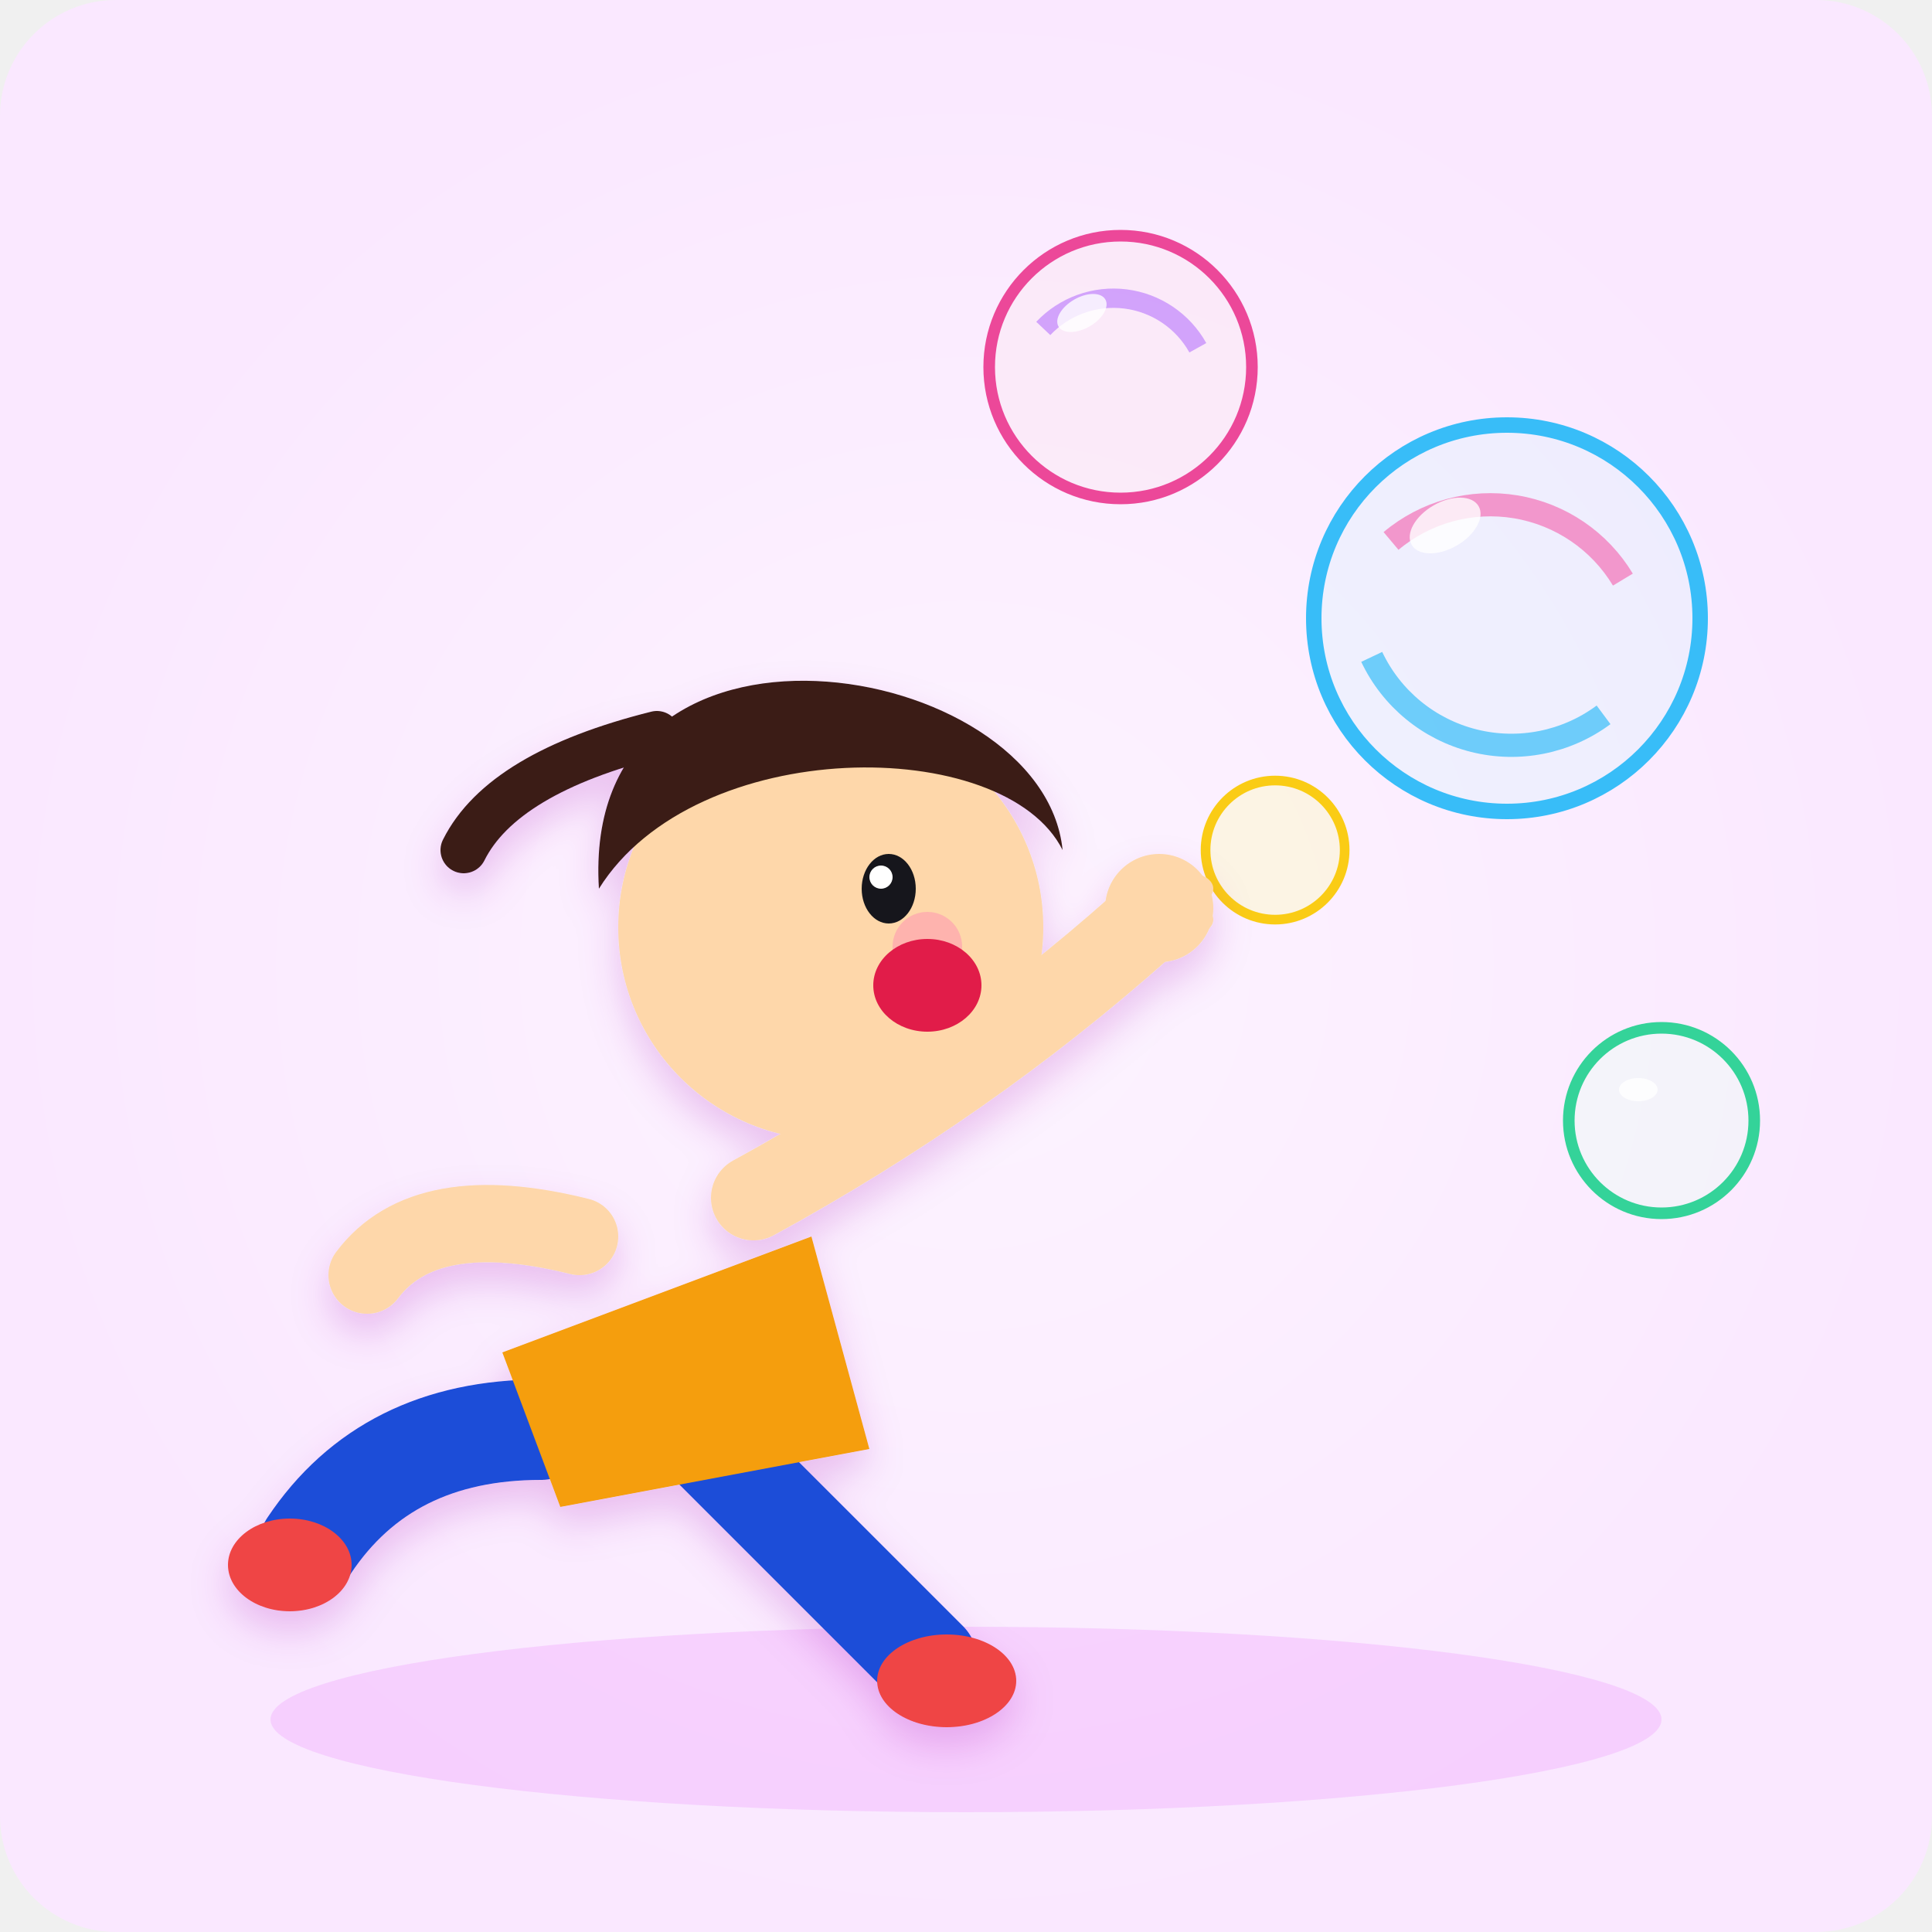
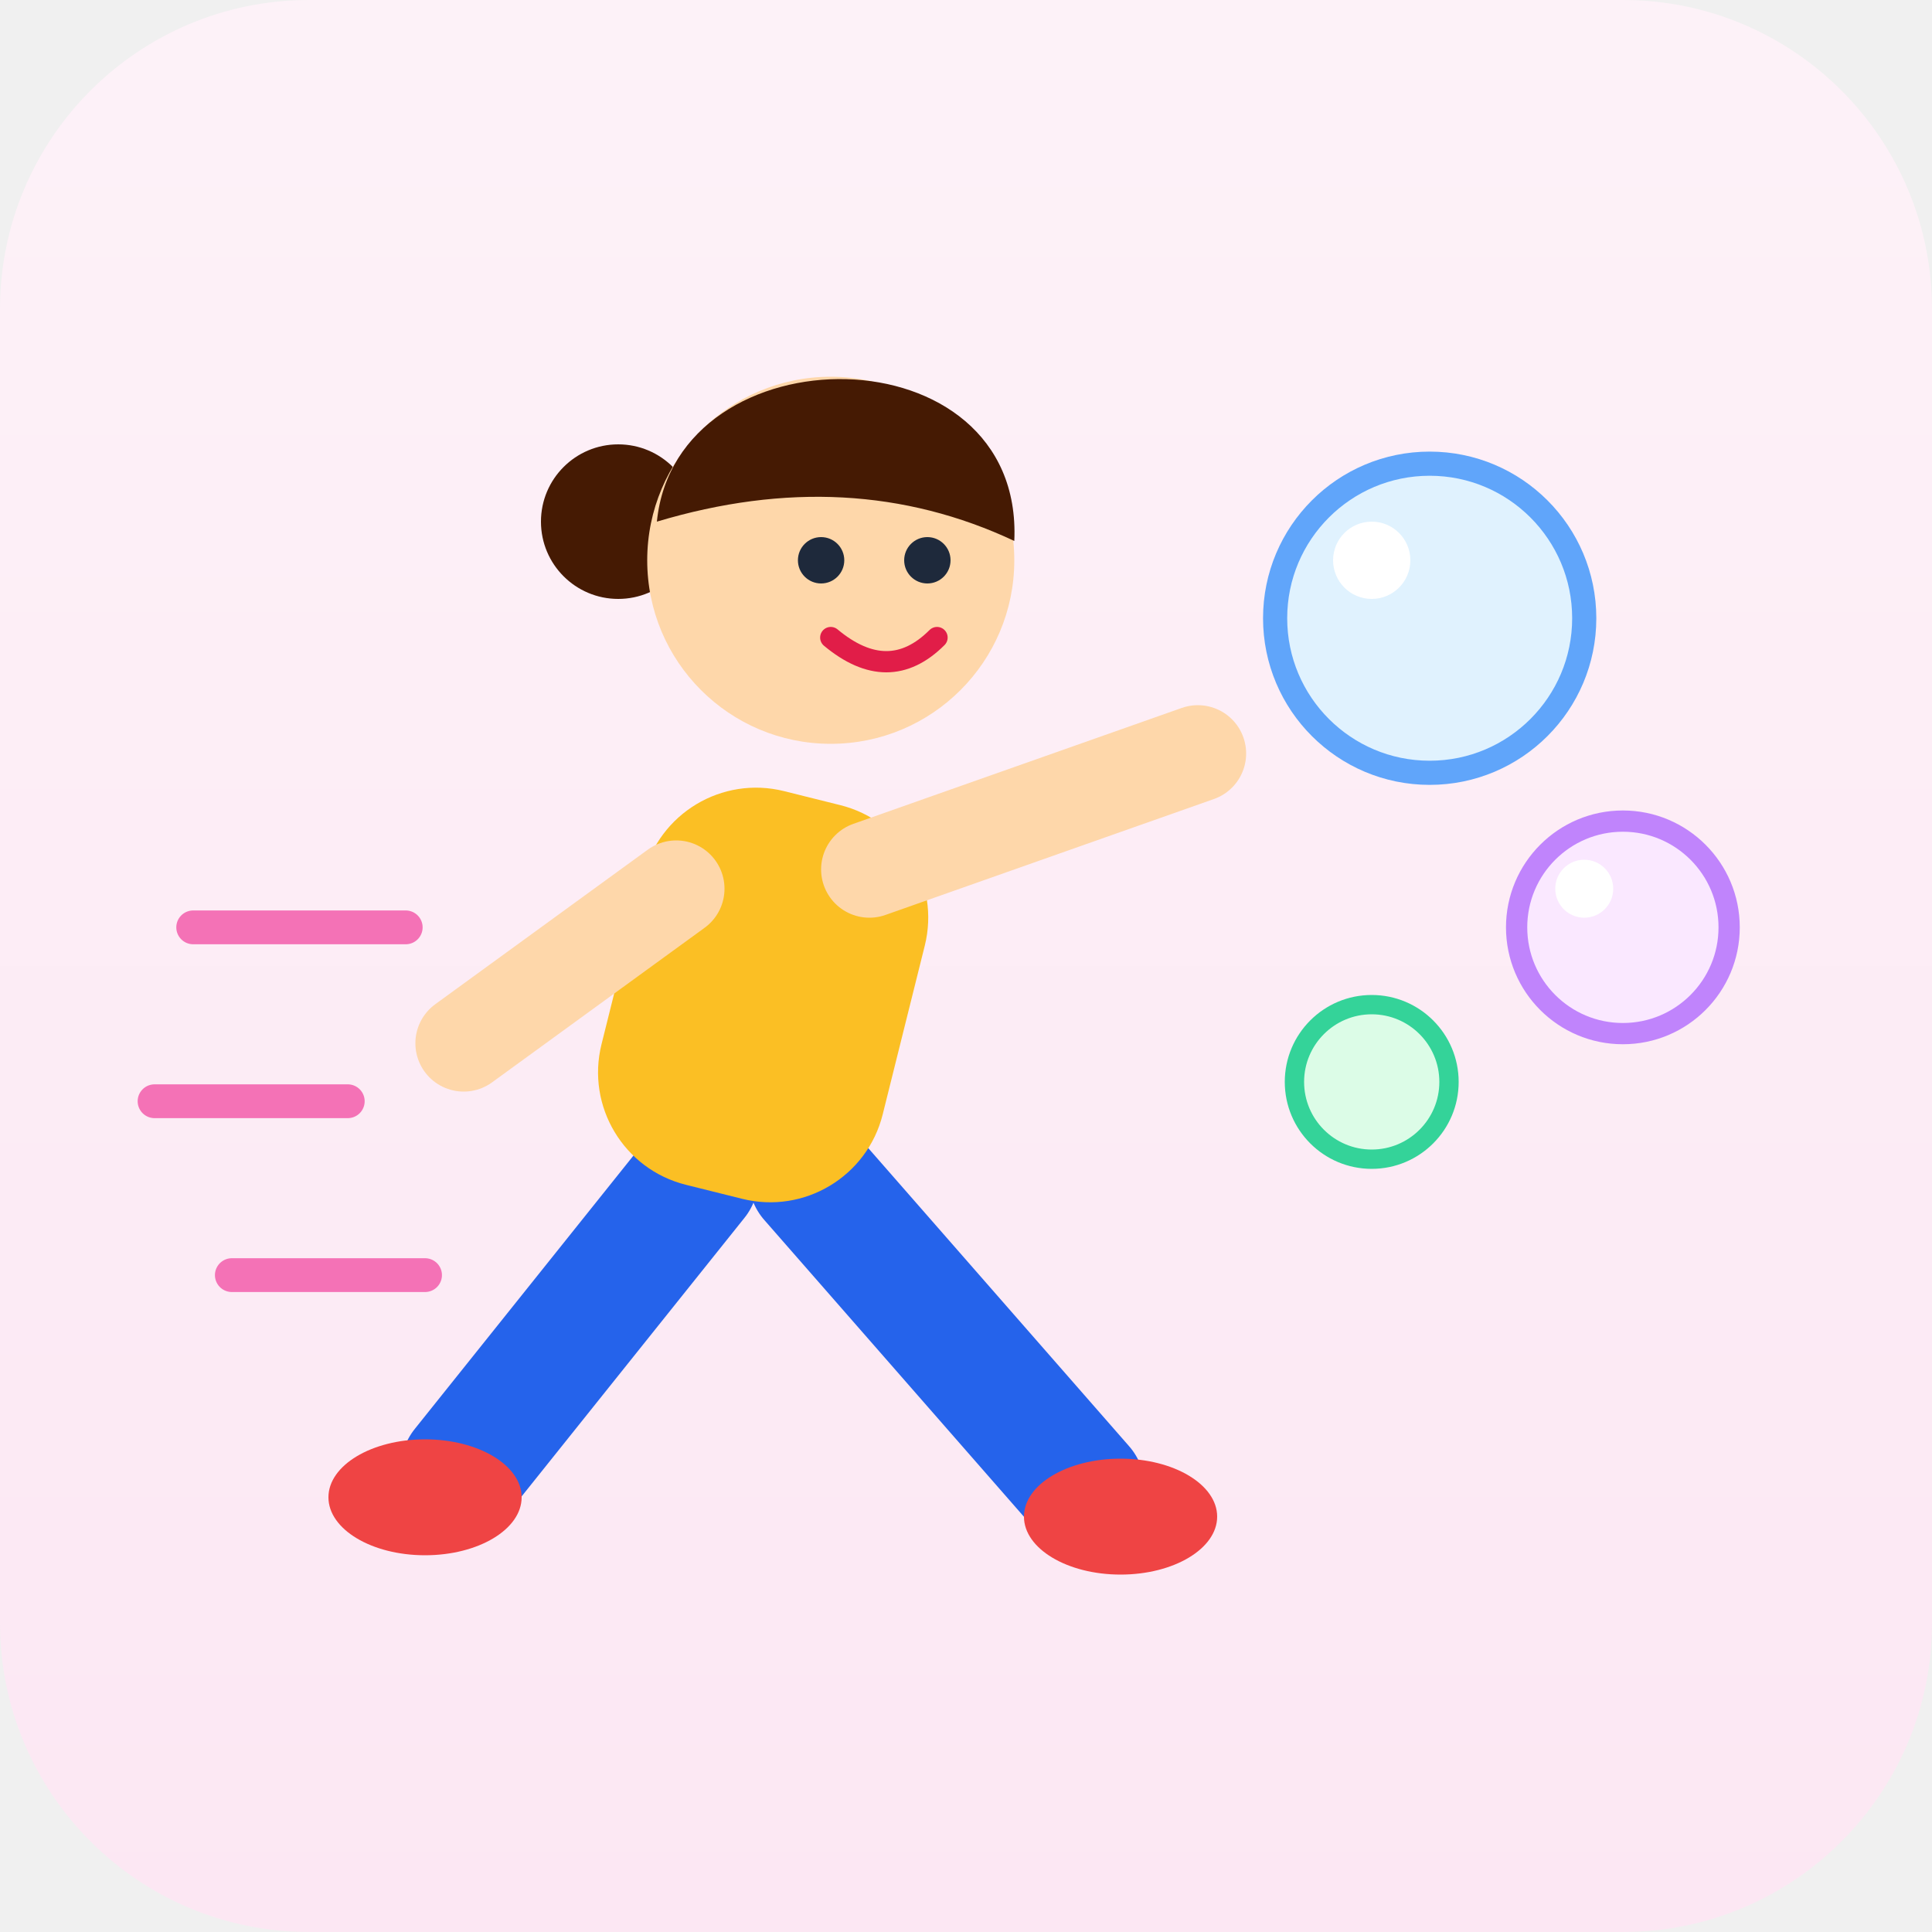
- <svg xmlns="http://www.w3.org/2000/svg" viewBox="0 0 500 500" width="100%" height="100%">
+ <svg xmlns="http://www.w3.org/2000/svg" viewBox="0 0 200 200">
  <defs>
-     <radialGradient id="bgZhui" cx="50%" cy="50%" r="50%">
-       <stop offset="0%" stop-color="#fdf4ff" />
-       <stop offset="100%" stop-color="#fae8ff" />
-     </radialGradient>
-     <filter id="shadowZhui" x="-10%" y="-10%" width="120%" height="120%">
-       <feDropShadow dx="0" dy="5" stdDeviation="5" flood-color="#a21caf" flood-opacity="0.2" />
-     </filter>
+     <linearGradient id="bg" x1="0" y1="0" x2="0" y2="1">
+       <stop offset="0%" stop-color="#fdf2f8" />
+       <stop offset="100%" stop-color="#fce7f3" />
+     </linearGradient>
  </defs>
-   <rect width="500" height="500" rx="30" fill="url(#bgZhui)" />
-   <ellipse cx="250" cy="445" rx="180" ry="24" fill="#f0abfc" opacity="0.4" />
-   <g>
-     <g transform="translate(390, 160)">
-       <circle cx="0" cy="0" r="50" fill="#e0f2fe" fill-opacity="0.45" stroke="#38bdf8" stroke-width="4" />
-       <path d="M -30 -20 A 40 40 0 0 1 30 -10" stroke="#f472b6" stroke-width="6" fill="none" opacity="0.7" />
-       <path d="M -35 10 A 40 40 0 0 0 25 25" stroke="#38bdf8" stroke-width="6" fill="none" opacity="0.7" />
-       <ellipse cx="-16" cy="-24" rx="10" ry="6" fill="#ffffff" opacity="0.8" transform="rotate(-30 -16 -24)" />
-     </g>
-     <g transform="translate(290, 95)">
-       <circle cx="0" cy="0" r="34" fill="#fce7f3" fill-opacity="0.45" stroke="#ec4899" stroke-width="3" />
-       <path d="M -20 -10 A 25 25 0 0 1 20 -5" stroke="#c084fc" stroke-width="5" fill="none" opacity="0.7" />
-       <ellipse cx="-10" cy="-14" rx="7" ry="4" fill="#ffffff" opacity="0.8" transform="rotate(-30 -10 -14)" />
-     </g>
-     <g transform="translate(430, 290)">
-       <circle cx="0" cy="0" r="24" fill="#ecfdf5" fill-opacity="0.45" stroke="#34d399" stroke-width="3" />
-       <ellipse cx="-6" cy="-8" rx="5" ry="3" fill="#ffffff" opacity="0.8" />
-     </g>
-     <g transform="translate(330, 220)">
-       <circle cx="0" cy="0" r="18" fill="#fef9c3" fill-opacity="0.45" stroke="#facc15" stroke-width="2.5" />
-     </g>
-   </g>
-   <g filter="url(#shadowZhui)">
-     <path d="M 140 370 Q 100 370 80 400" stroke="#1d4ed8" stroke-width="26" stroke-linecap="round" fill="none" />
-     <ellipse cx="75" cy="405" rx="16" ry="12" fill="#ef4444" />
-     <path d="M 180 370 Q 210 400 240 430" stroke="#1d4ed8" stroke-width="26" stroke-linecap="round" fill="none" />
-     <ellipse cx="245" cy="435" rx="18" ry="12" fill="#ef4444" />
-     <path d="M 130 350 L 210 320 L 225 375 L 145 390 Z" fill="#f59e0b" />
-     <path d="M 150 320 Q 110 310 95 330" stroke="#fed7aa" stroke-width="20" stroke-linecap="round" fill="none" />
-     <path d="M 195 310 Q 250 280 295 240" stroke="#fed7aa" stroke-width="22" stroke-linecap="round" fill="none" />
-     <circle cx="300" cy="235" r="14" fill="#fed7aa" />
-     <ellipse cx="308" cy="230" rx="6" ry="4" fill="#fed7aa" />
-     <ellipse cx="308" cy="238" rx="6" ry="4" fill="#fed7aa" />
-     <circle cx="215" cy="240" r="55" fill="#fed7aa" />
-     <path d="M 155 230 C 150 150 270 170 275 220 C 260 190 180 190 155 230 Z" fill="#3b1f13" />
-     <path d="M 170 190 Q 130 200 120 220" stroke="#3b1f13" stroke-width="12" stroke-linecap="round" fill="none" />
-     <ellipse cx="230" cy="230" rx="7" ry="9" fill="#18181b" />
-     <circle cx="228" cy="227" r="3" fill="#ffffff" />
-     <circle cx="240" cy="245" r="9" fill="#fda4af" opacity="0.7" />
-     <ellipse cx="240" cy="255" rx="14" ry="12" fill="#e11d48" />
-   </g>
+   <rect width="200" height="200" rx="32" fill="url(#bg)" />
+   <path d="M20 96 L42 96 M16 114 L36 114 M24 132 L44 132" stroke="#f472b6" stroke-width="3.5" stroke-linecap="round" />
+   <path d="M72 122 L48 152 M84 122 L112 154" stroke="#2563eb" stroke-width="13" stroke-linecap="round" />
+   <ellipse cx="44" cy="155" rx="10" ry="6" fill="#ef4444" />
+   <ellipse cx="116" cy="157" rx="10" ry="6" fill="#ef4444" />
+   <rect x="64" y="82" width="30" height="42" rx="12" transform="rotate(14 79 103)" fill="#fbbf24" />
+   <path d="M90 90 L124 78 M70 92 L48 108" stroke="#fed7aa" stroke-width="10" stroke-linecap="round" />
+   <circle cx="64" cy="54" r="8" fill="#451a03" />
+   <circle cx="86" cy="58" r="19" fill="#fed7aa" />
+   <path d="M68 54 C70 34 106 34 105 56 Q88 48 68 54 Z" fill="#451a03" />
+   <circle cx="85" cy="58" r="2.4" fill="#1e293b" />
+   <circle cx="96" cy="58" r="2.4" fill="#1e293b" />
+   <path d="M86 66 Q92 71 97 66" fill="none" stroke="#e11d48" stroke-width="2.2" stroke-linecap="round" />
+   <circle cx="148" cy="64" r="16" fill="#e0f2fe" stroke="#60a5fa" stroke-width="2.5" />
+   <circle cx="142" cy="58" r="4" fill="#ffffff" />
+   <circle cx="168" cy="96" r="11" fill="#fae8ff" stroke="#c084fc" stroke-width="2.2" />
+   <circle cx="164" cy="92" r="3" fill="#ffffff" />
+   <circle cx="142" cy="112" r="8" fill="#dcfce7" stroke="#34d399" stroke-width="2" />
</svg>
